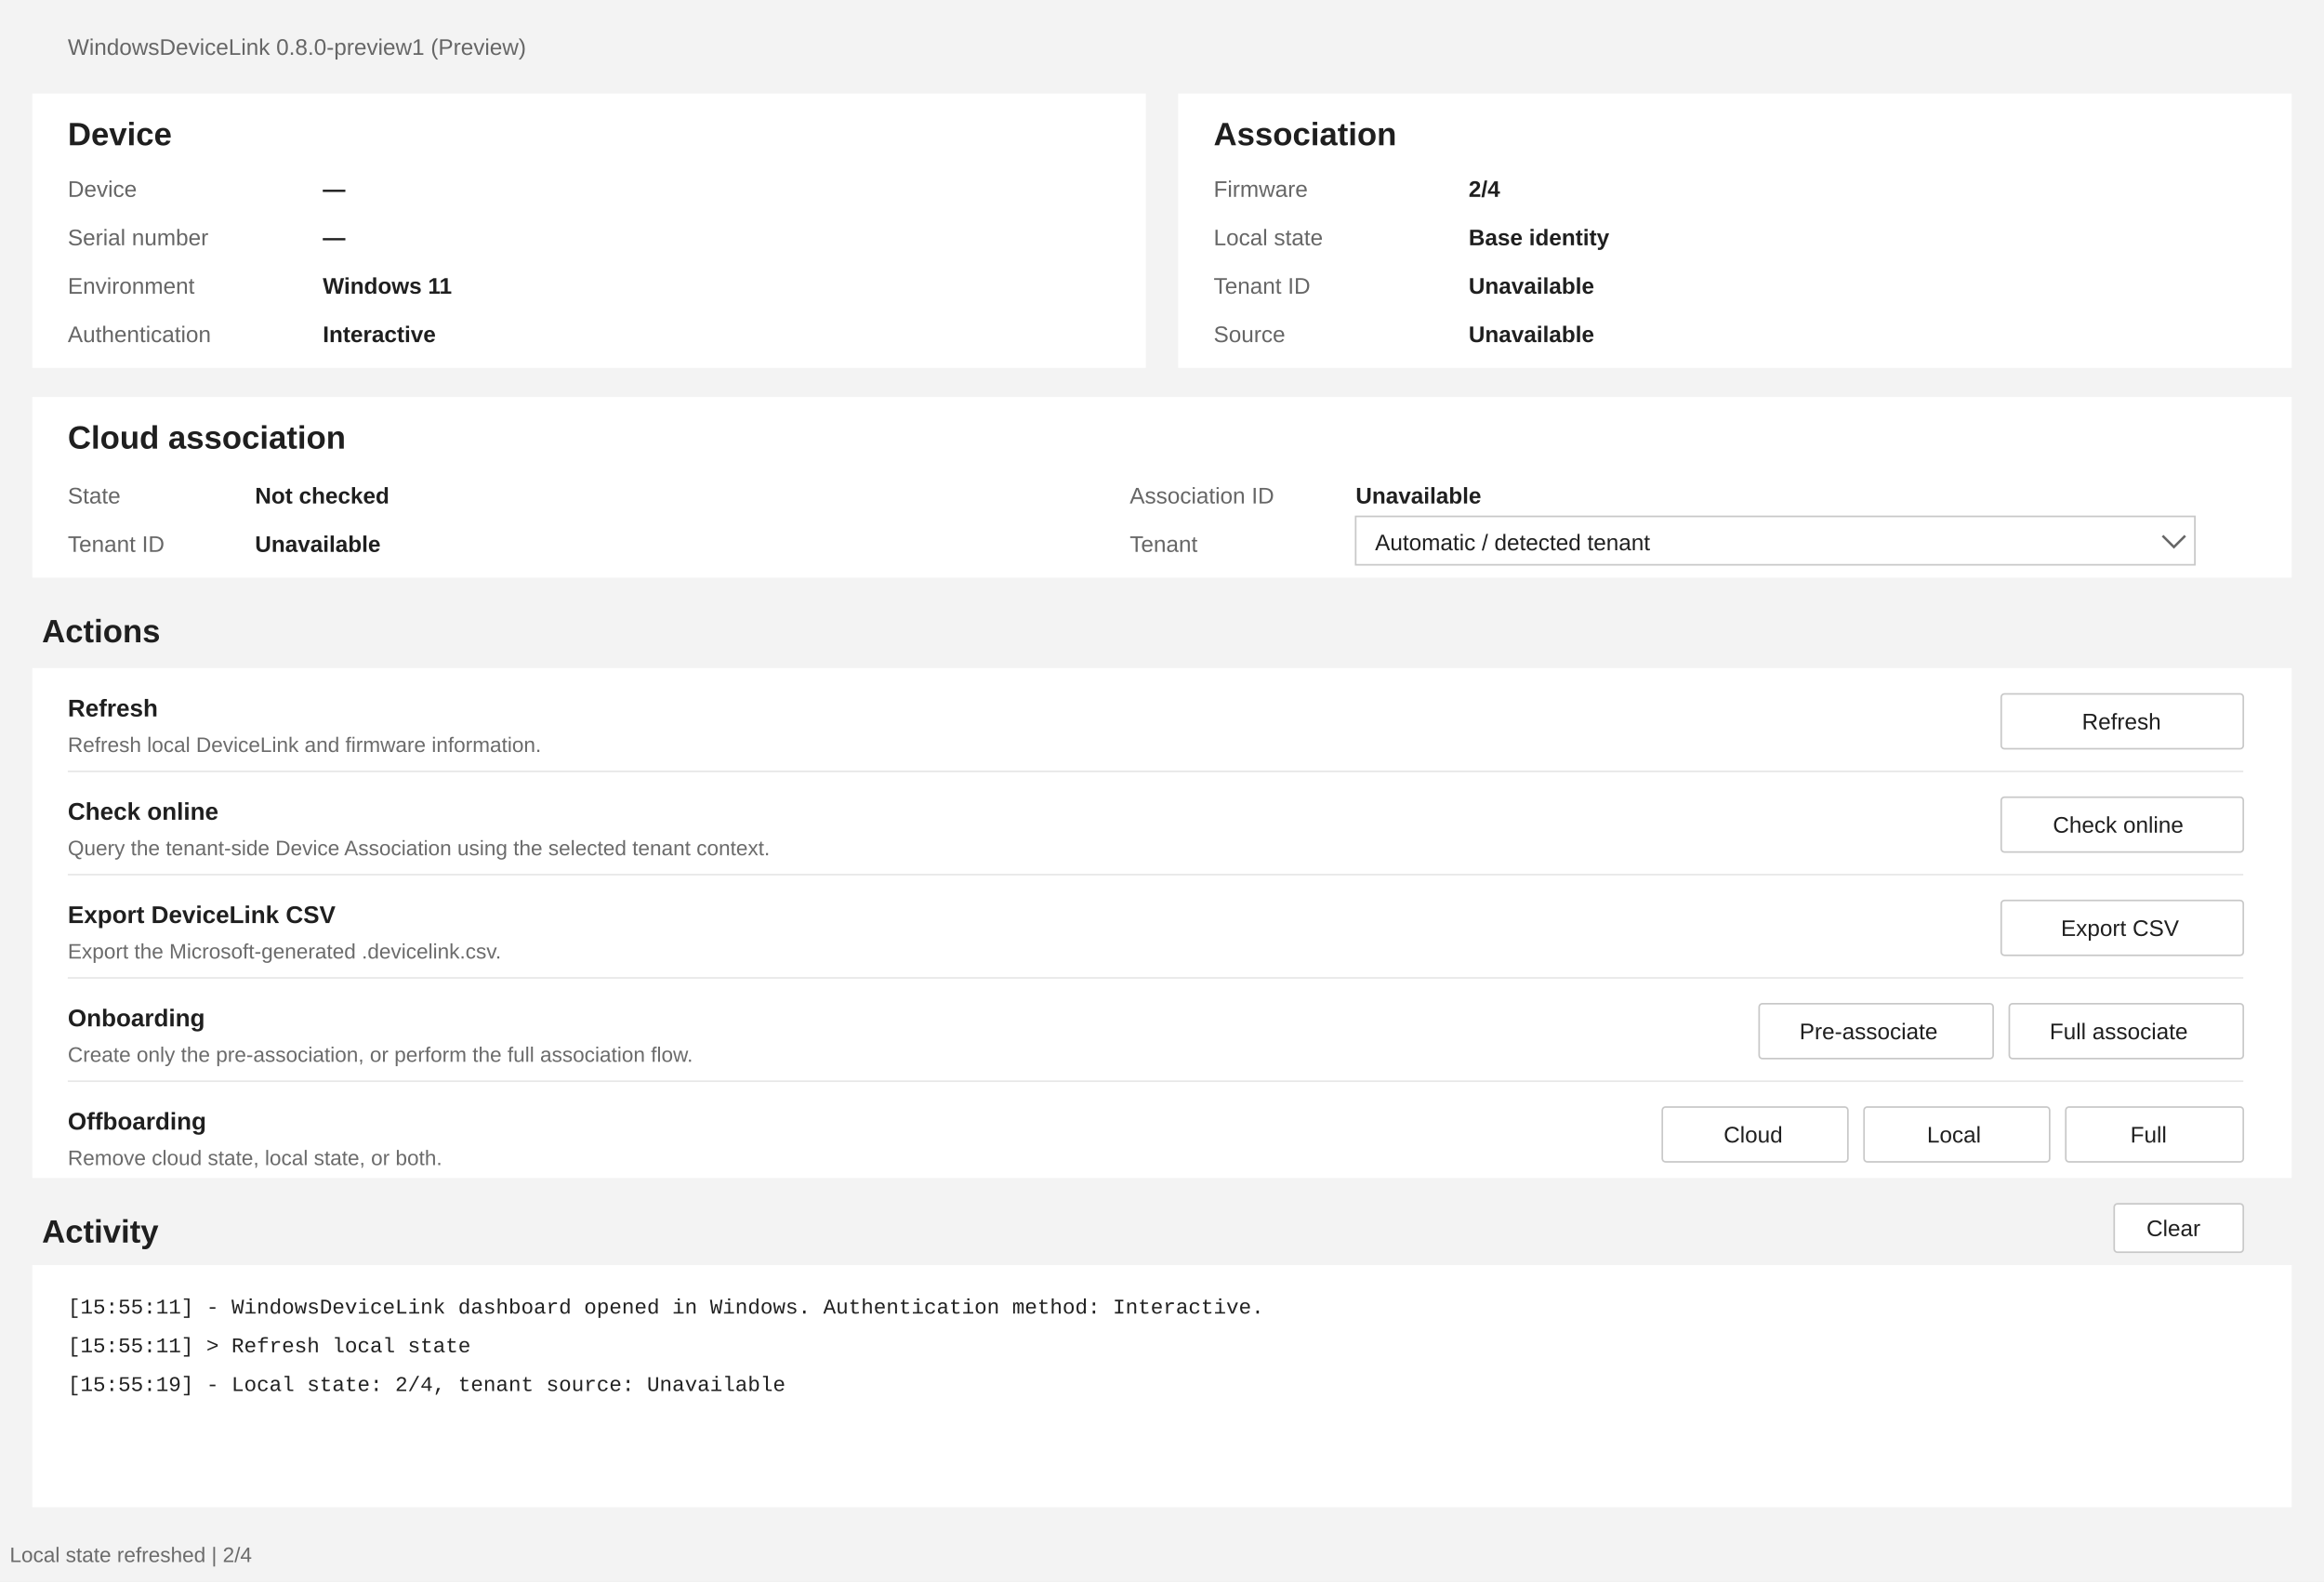
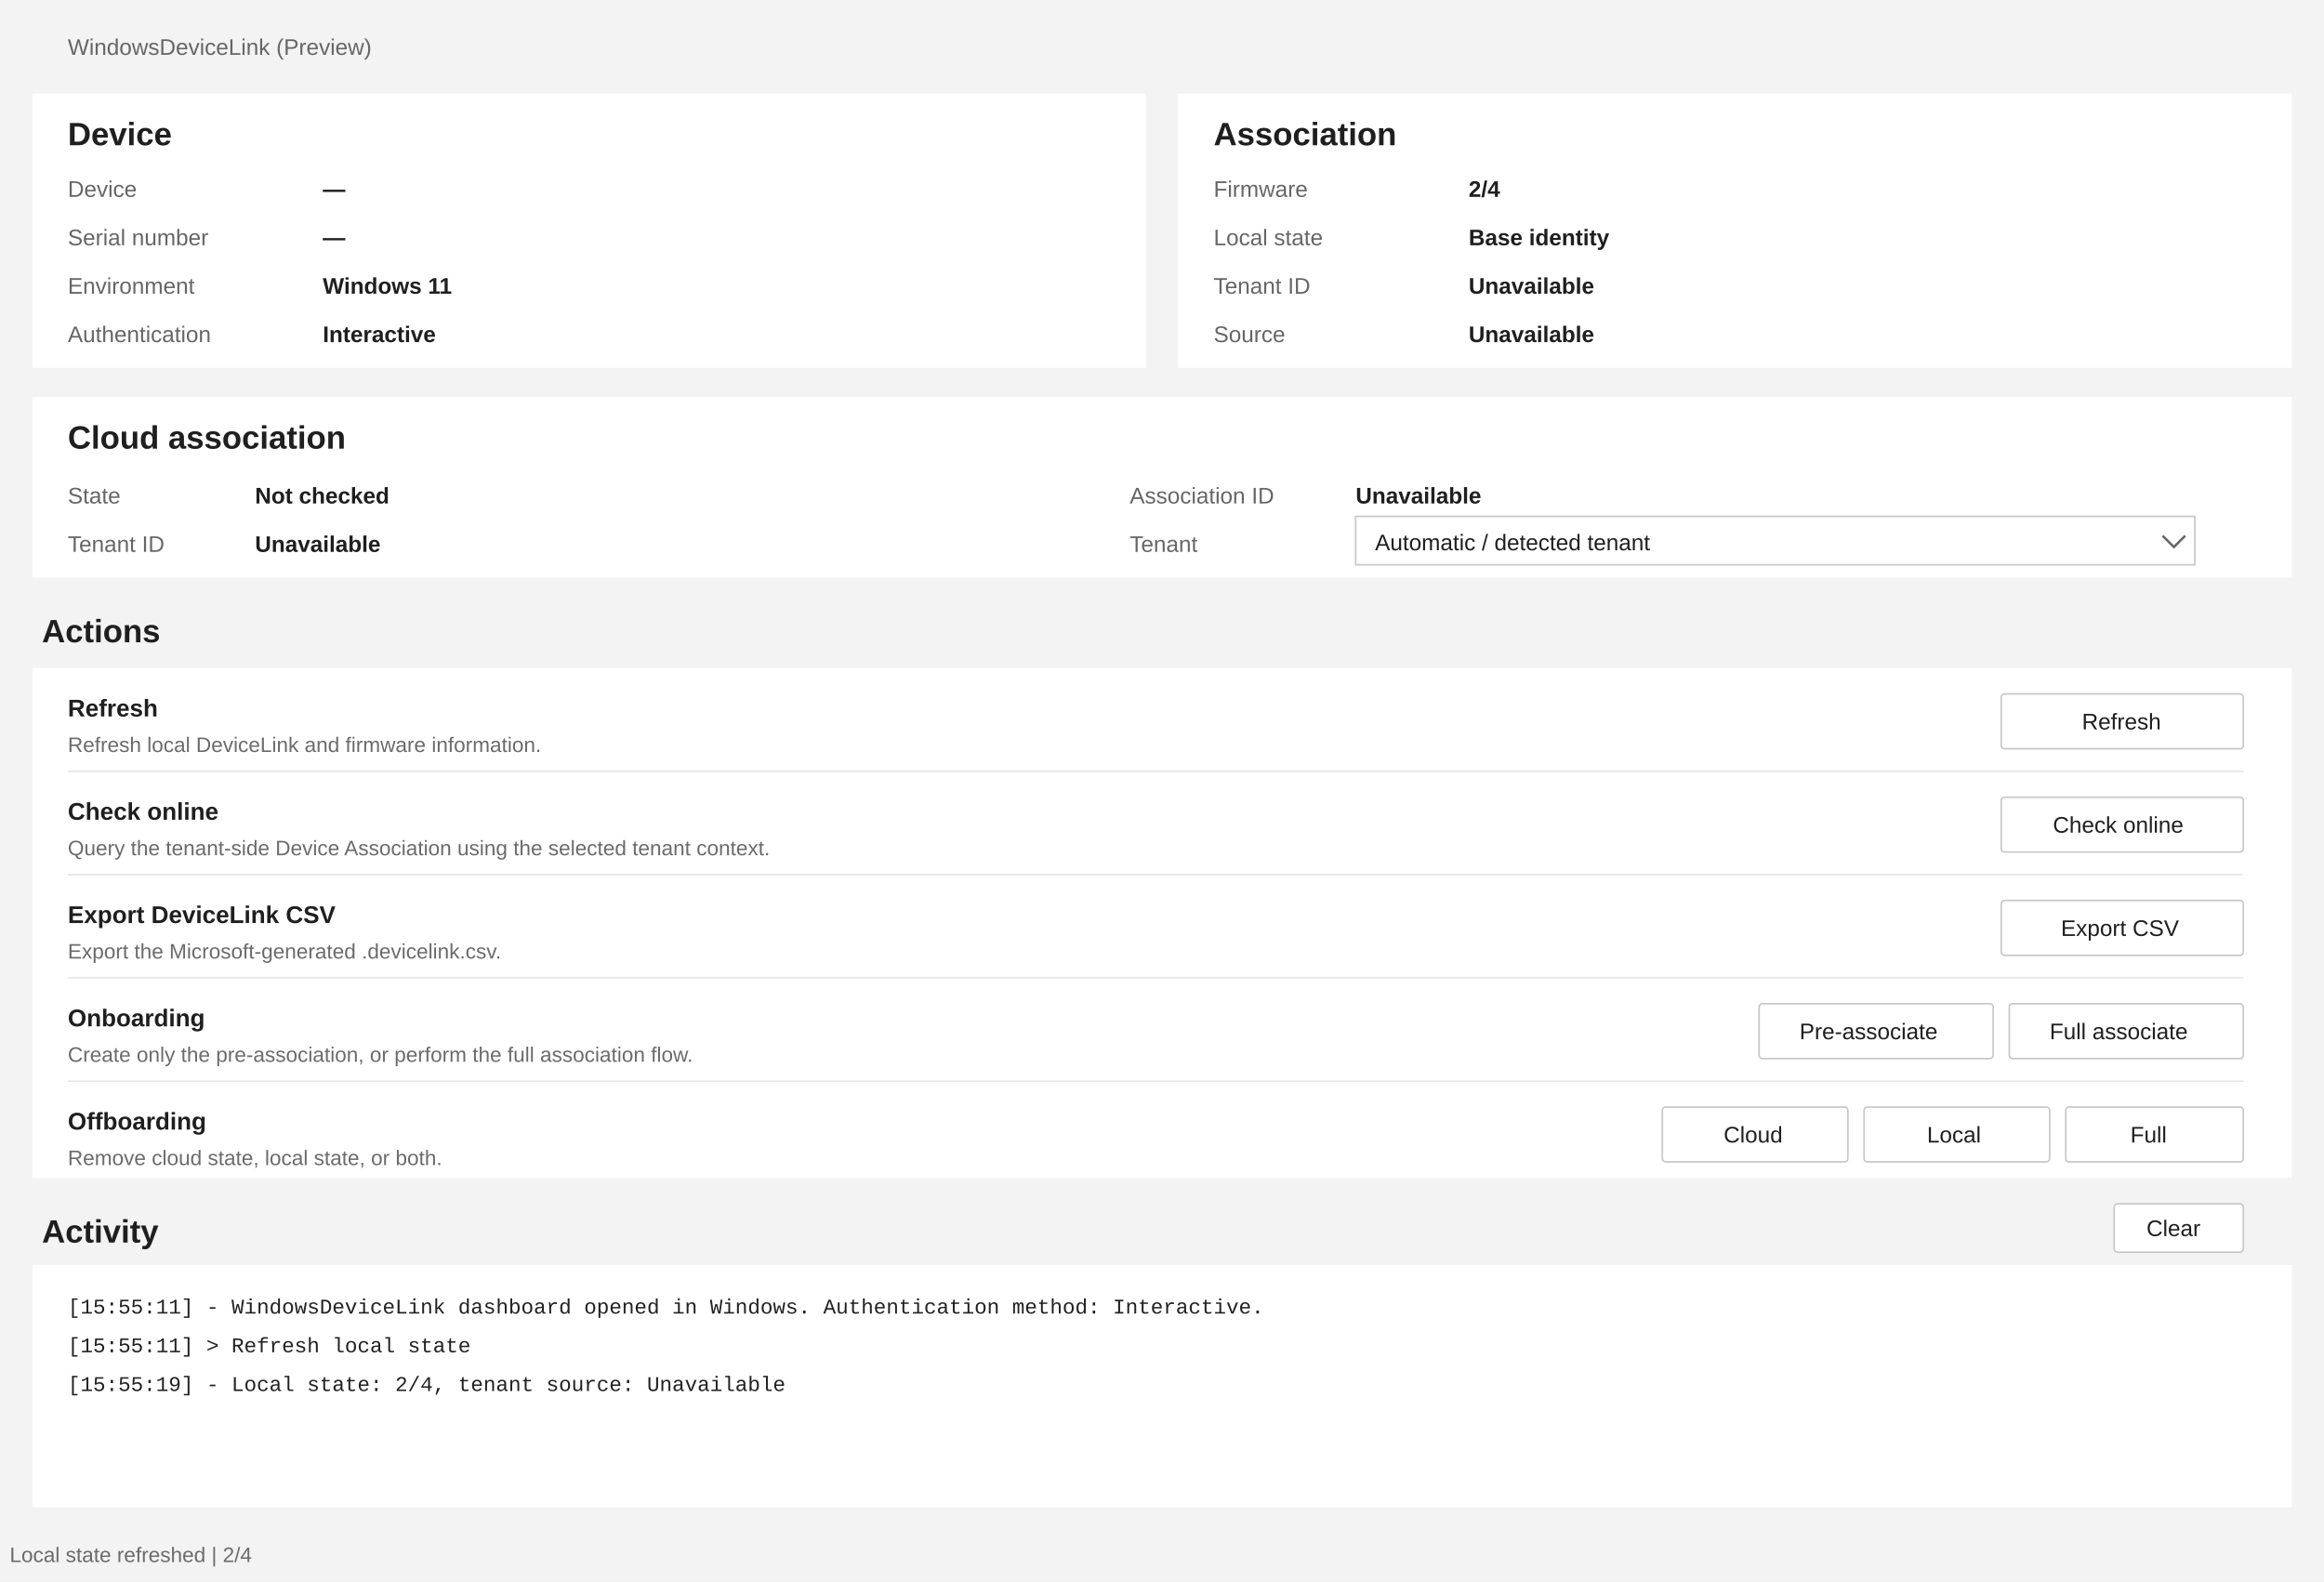
<svg xmlns="http://www.w3.org/2000/svg" width="1440" height="980" viewBox="0 0 1440 980">
  <rect width="1440" height="980" fill="#f3f3f3" />
  <style>
    .t{font-family:'Segoe UI',Arial,sans-serif;fill:#1f1f1f}.h{font-size:20px;font-weight:700}.sh{font-size:15px;font-weight:700}.l{font-size:14px;fill:#666}.v{font-size:14px;font-weight:600}.d{font-size:13px;fill:#6b6b6b}.b{font-size:14px}.m{font-family:Consolas,'Courier New',monospace;font-size:13px;fill:#222}
    .card{fill:white}.line{stroke:#e7e7e7;stroke-width:1}.btn{fill:#fff;stroke:#c8c8c8;stroke-width:1}.input{fill:#fff;stroke:#c8c8c8;stroke-width:1}
  </style>
-   <text x="42" y="34" class="t l">WindowsDeviceLink 0.8.0-preview1 (Preview)</text>
+   <text x="42" y="34" class="t l">WindowsDeviceLink (Preview)</text>
  <rect x="20" y="58" width="690" height="170" class="card" />
  <text x="42" y="90" class="t h">Device</text>
  <text x="42" y="122" class="t l">Device</text>
  <text x="200" y="122" class="t v">—</text>
  <text x="42" y="152" class="t l">Serial number</text>
  <text x="200" y="152" class="t v">—</text>
  <text x="42" y="182" class="t l">Environment</text>
  <text x="200" y="182" class="t v">Windows 11</text>
  <text x="42" y="212" class="t l">Authentication</text>
  <text x="200" y="212" class="t v">Interactive</text>
  <rect x="730" y="58" width="690" height="170" class="card" />
  <text x="752" y="90" class="t h">Association</text>
  <text x="752" y="122" class="t l">Firmware</text>
  <text x="910" y="122" class="t v">2/4</text>
  <text x="752" y="152" class="t l">Local state</text>
  <text x="910" y="152" class="t v">Base identity</text>
  <text x="752" y="182" class="t l">Tenant ID</text>
  <text x="910" y="182" class="t v">Unavailable</text>
  <text x="752" y="212" class="t l">Source</text>
  <text x="910" y="212" class="t v">Unavailable</text>
  <rect x="20" y="246" width="1400" height="112" class="card" />
  <text x="42" y="278" class="t h">Cloud association</text>
  <text x="42" y="312" class="t l">State</text>
  <text x="158" y="312" class="t v">Not checked</text>
  <text x="42" y="342" class="t l">Tenant ID</text>
  <text x="158" y="342" class="t v">Unavailable</text>
  <text x="700" y="312" class="t l">Association ID</text>
  <text x="840" y="312" class="t v">Unavailable</text>
  <text x="700" y="342" class="t l">Tenant</text>
  <rect x="840" y="320" width="520" height="30" class="input" />
  <text x="852" y="341" class="t b">Automatic / detected tenant</text>
  <path d="M1340 332 l7 7 l7 -7" fill="none" stroke="#666" stroke-width="1.5" />
  <text x="26" y="398" class="t h">Actions</text>
  <rect x="20" y="414" width="1400" height="316" class="card" />
  <text x="42" y="444" class="t sh">Refresh</text>
  <text x="42" y="466" class="t d">Refresh local DeviceLink and firmware information.</text>
  <rect x="1240" y="430" width="150" height="34" rx="2" class="btn" />
  <text x="1290" y="452" class="t b">Refresh</text>
  <line x1="42" y1="478" x2="1390" y2="478" class="line" />
  <text x="42" y="508" class="t sh">Check online</text>
  <text x="42" y="530" class="t d">Query the tenant-side Device Association using the selected tenant context.</text>
  <rect x="1240" y="494" width="150" height="34" rx="2" class="btn" />
  <text x="1272" y="516" class="t b">Check online</text>
  <line x1="42" y1="542" x2="1390" y2="542" class="line" />
  <text x="42" y="572" class="t sh">Export DeviceLink CSV</text>
  <text x="42" y="594" class="t d">Export the Microsoft-generated .devicelink.csv.</text>
  <rect x="1240" y="558" width="150" height="34" rx="2" class="btn" />
  <text x="1277" y="580" class="t b">Export CSV</text>
  <line x1="42" y1="606" x2="1390" y2="606" class="line" />
  <text x="42" y="636" class="t sh">Onboarding</text>
  <text x="42" y="658" class="t d">Create only the pre-association, or perform the full association flow.</text>
  <rect x="1090" y="622" width="145" height="34" rx="2" class="btn" />
  <text x="1115" y="644" class="t b">Pre-associate</text>
  <rect x="1245" y="622" width="145" height="34" rx="2" class="btn" />
  <text x="1270" y="644" class="t b">Full associate</text>
  <line x1="42" y1="670" x2="1390" y2="670" class="line" />
  <text x="42" y="700" class="t sh">Offboarding</text>
  <text x="42" y="722" class="t d">Remove cloud state, local state, or both.</text>
  <rect x="1030" y="686" width="115" height="34" rx="2" class="btn" />
  <text x="1068" y="708" class="t b">Cloud</text>
  <rect x="1155" y="686" width="115" height="34" rx="2" class="btn" />
  <text x="1194" y="708" class="t b">Local</text>
  <rect x="1280" y="686" width="110" height="34" rx="2" class="btn" />
  <text x="1320" y="708" class="t b">Full</text>
  <text x="26" y="770" class="t h">Activity</text>
  <rect x="1310" y="746" width="80" height="30" rx="2" class="btn" />
  <text x="1330" y="766" class="t b">Clear</text>
  <rect x="20" y="784" width="1400" height="150" class="card" />
  <text x="42" y="814" class="m">[15:55:11] - WindowsDeviceLink dashboard opened in Windows. Authentication method: Interactive.</text>
  <text x="42" y="838" class="m">[15:55:11] &gt; Refresh local state</text>
  <text x="42" y="862" class="m">[15:55:19] - Local state: 2/4, tenant source: Unavailable</text>
  <text x="6" y="968" class="t d">Local state refreshed | 2/4</text>
</svg>
